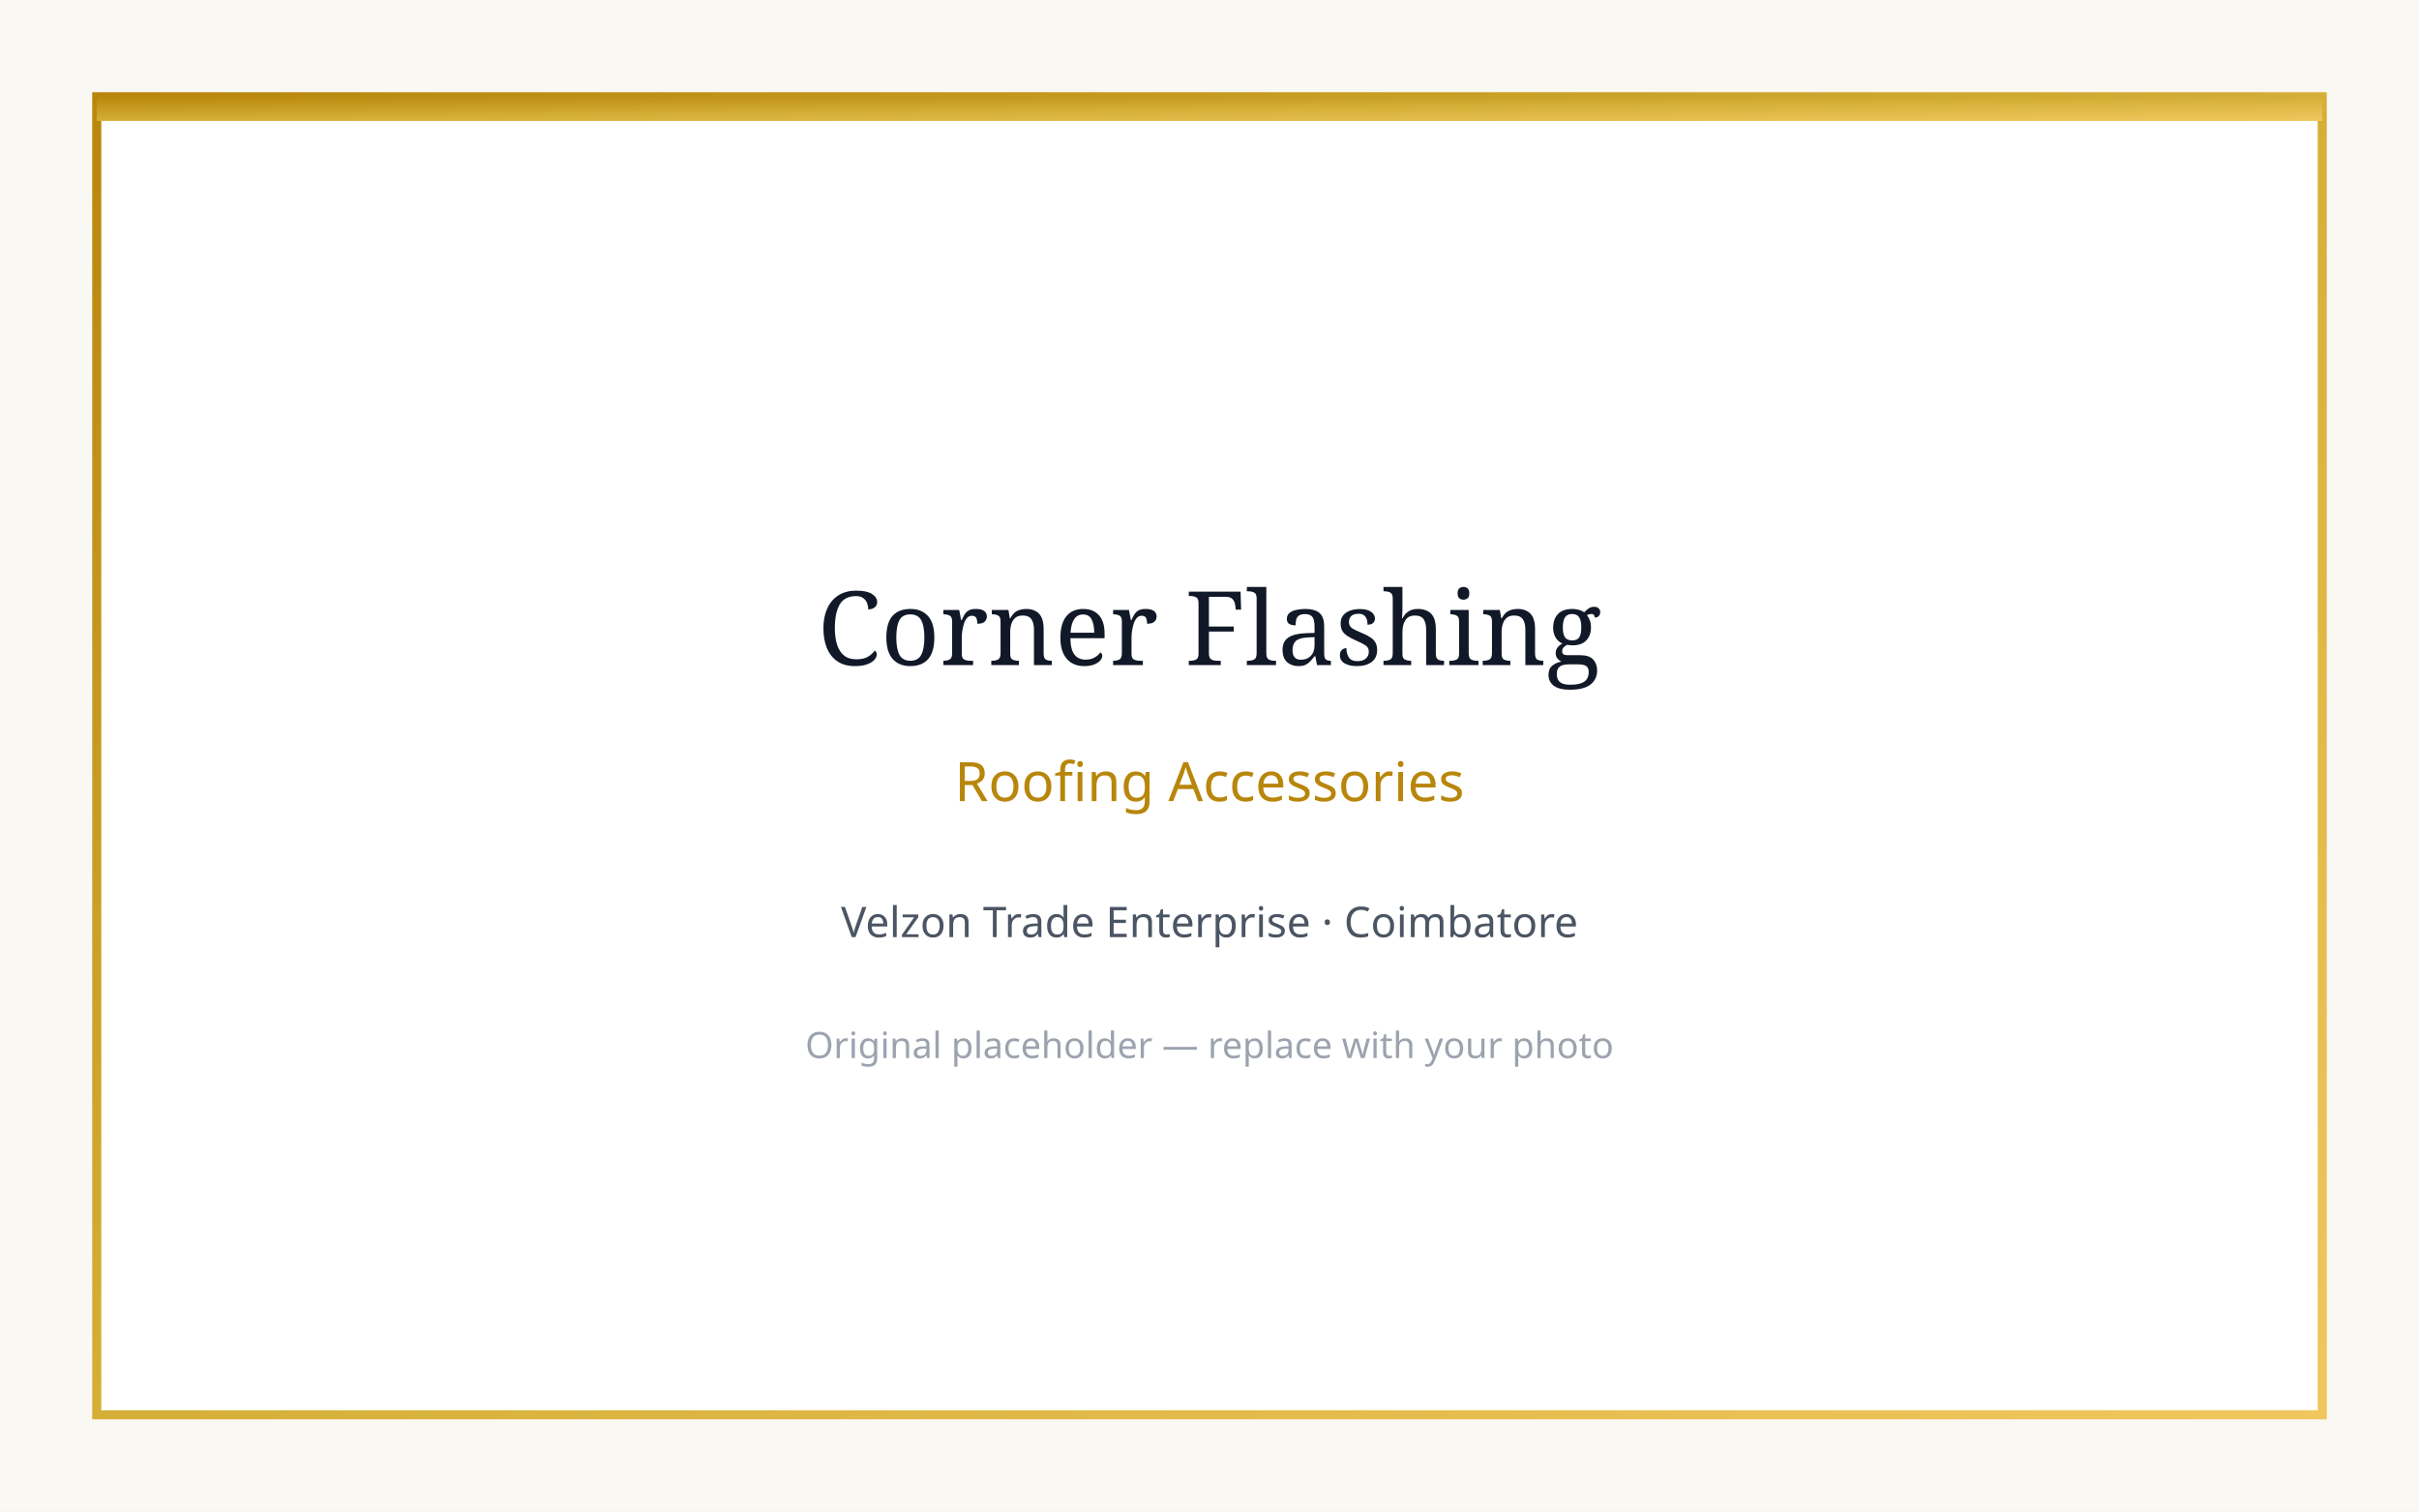
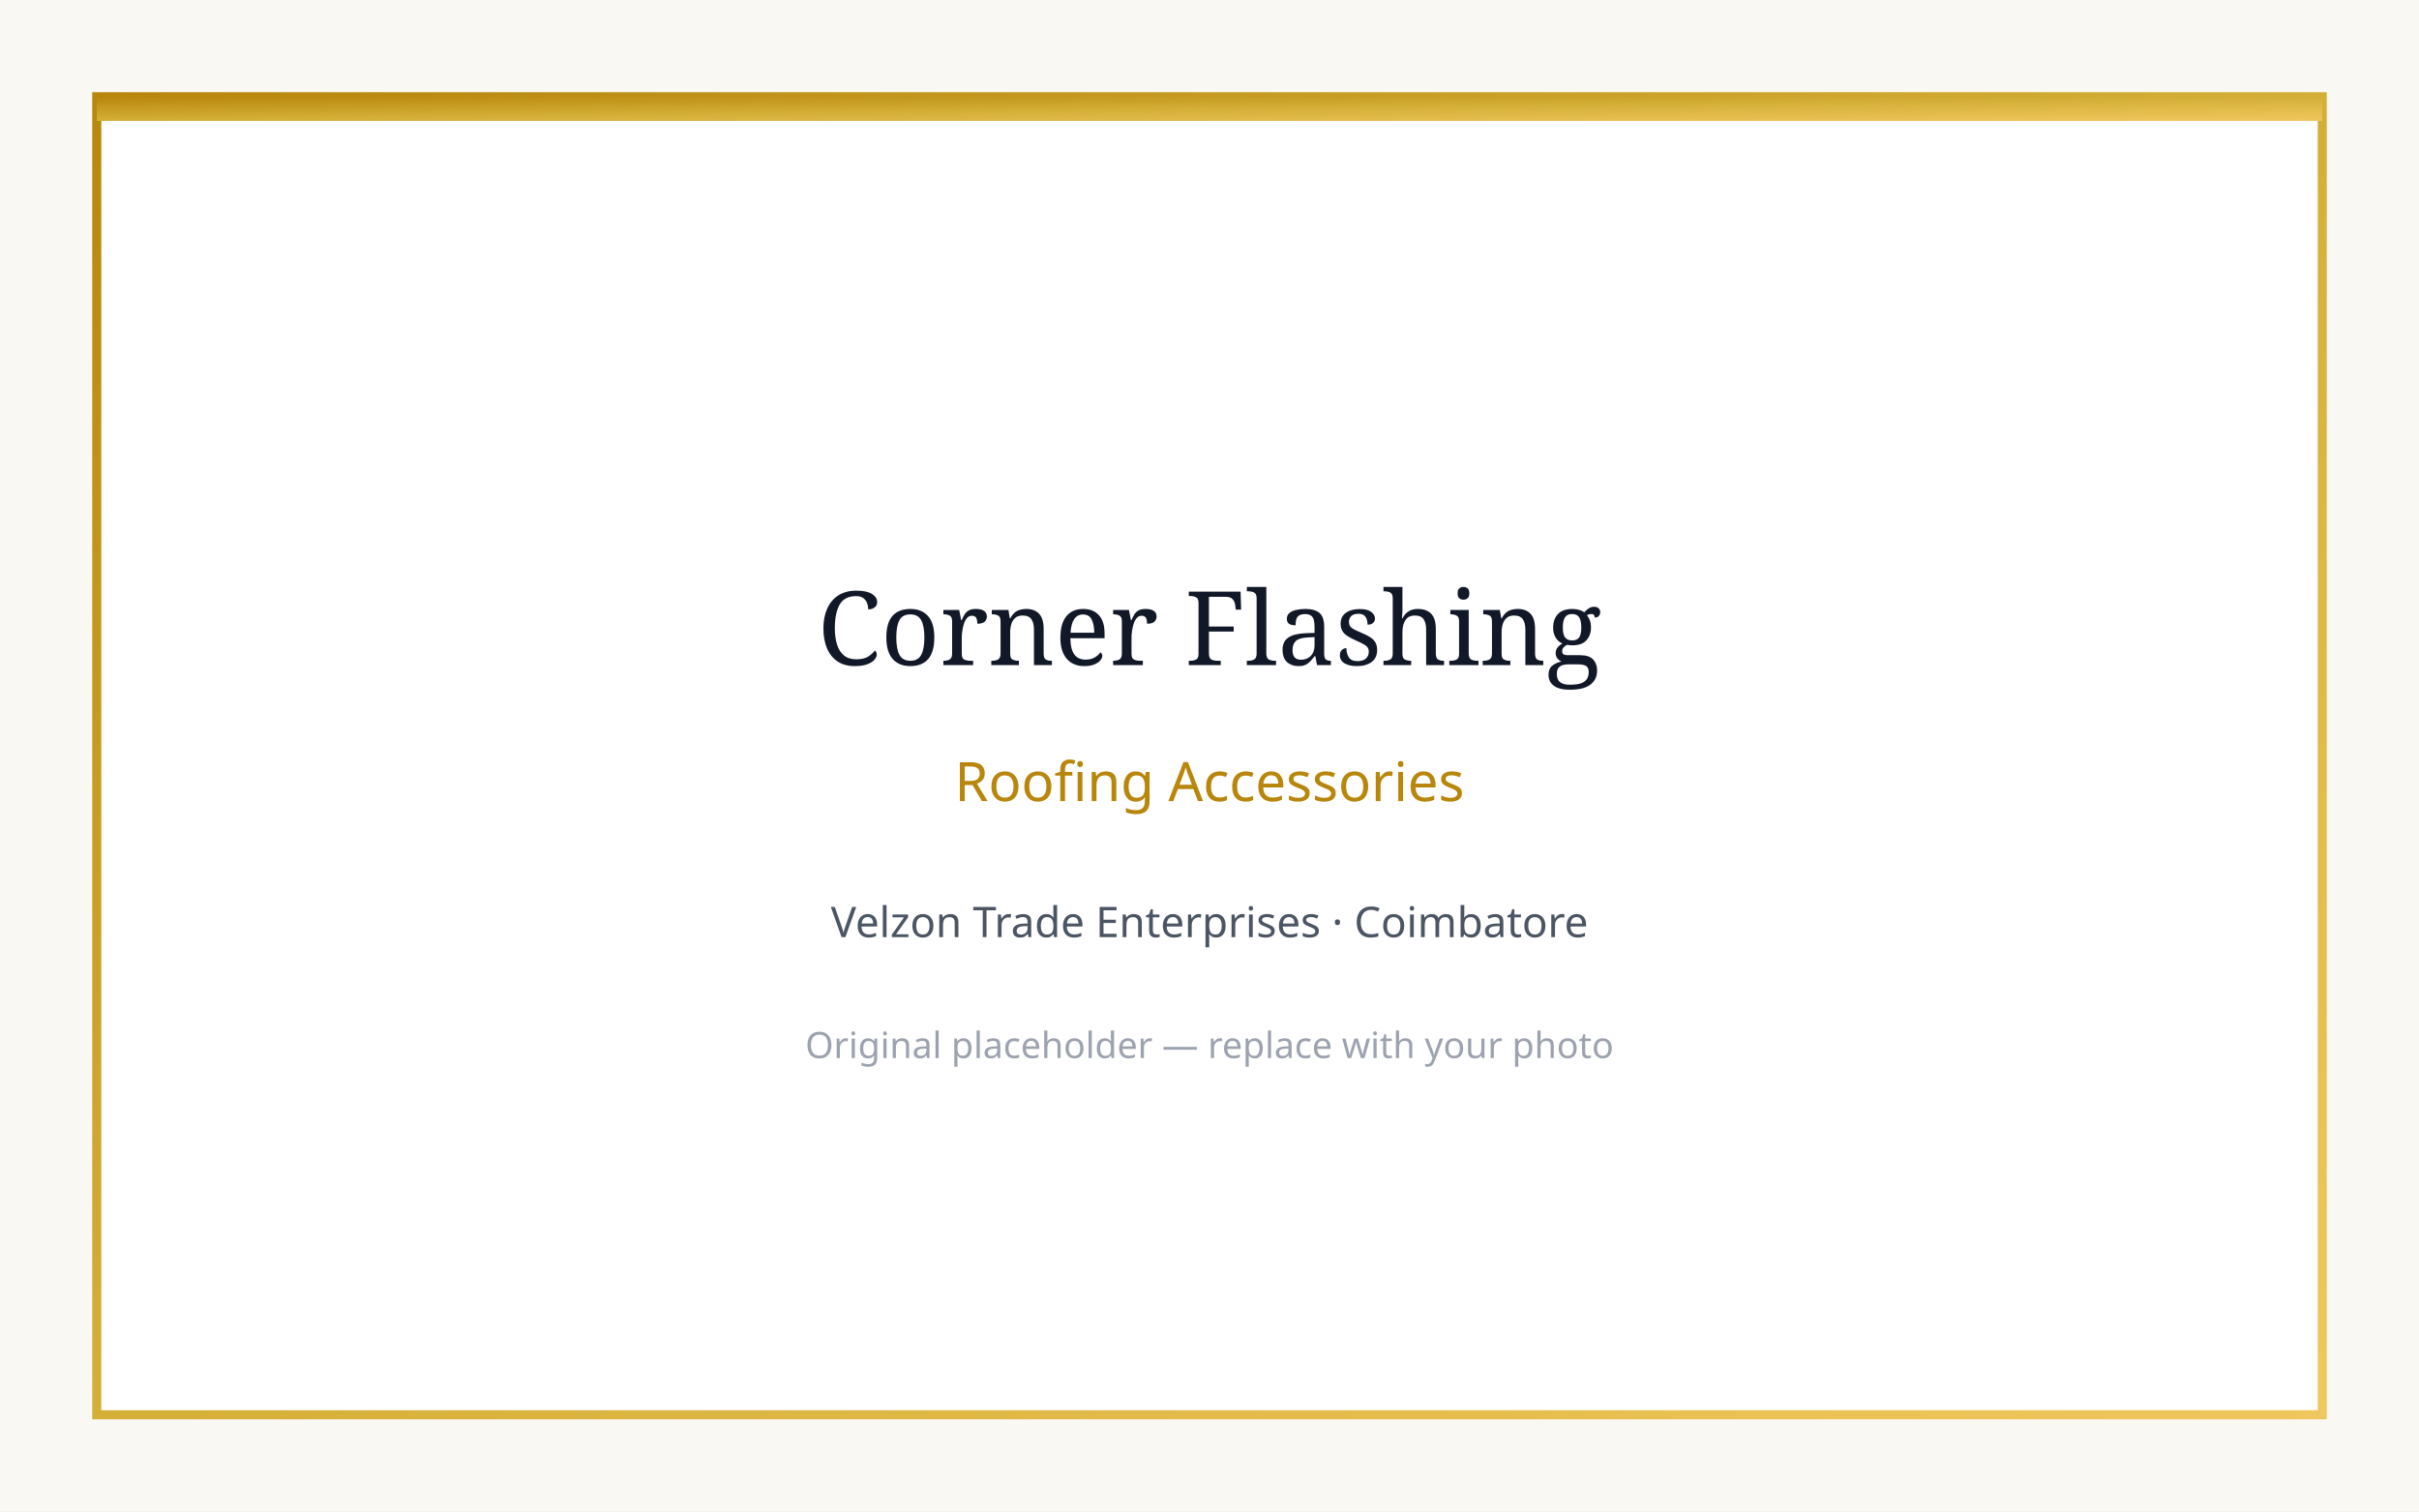
- <svg xmlns="http://www.w3.org/2000/svg" width="800" height="500" viewBox="0 0 800 500" role="img" aria-label="Corner Flashing — Velzon Trade Enterprise">
+ <svg xmlns="http://www.w3.org/2000/svg" width="800" height="500" viewBox="0 0 800 500" role="img" aria-label="Corner Flashing — Velzon Trade Enterprises">
  <defs>
    <linearGradient id="g" x1="0" y1="0" x2="1" y2="1">
      <stop offset="0%" stop-color="#B8860B" />
      <stop offset="50%" stop-color="#D4AF37" />
      <stop offset="100%" stop-color="#F0C75E" />
    </linearGradient>
  </defs>
  <rect width="800" height="500" fill="#FAF8F3" />
  <rect x="32" y="32" width="736" height="436" fill="#FFFFFF" stroke="url(#g)" stroke-width="3" />
  <rect x="32" y="32" width="736" height="8" fill="url(#g)" />
  <text x="400" y="220" text-anchor="middle" font-family="Georgia, serif" font-size="34" fill="#111827">Corner Flashing</text>
  <text x="400" y="265" text-anchor="middle" font-family="sans-serif" font-size="18" fill="#B8860B">Roofing Accessories</text>
-   <text x="400" y="310" text-anchor="middle" font-family="sans-serif" font-size="14" fill="#4B5563">Velzon Trade Enterprise · Coimbatore</text>
+   <text x="400" y="310" text-anchor="middle" font-family="sans-serif" font-size="14" fill="#4B5563">Velzon Trade Enterprises · Coimbatore</text>
  <text x="400" y="350" text-anchor="middle" font-family="sans-serif" font-size="12" fill="#9CA3AF">Original placeholder — replace with your photo</text>
</svg>
